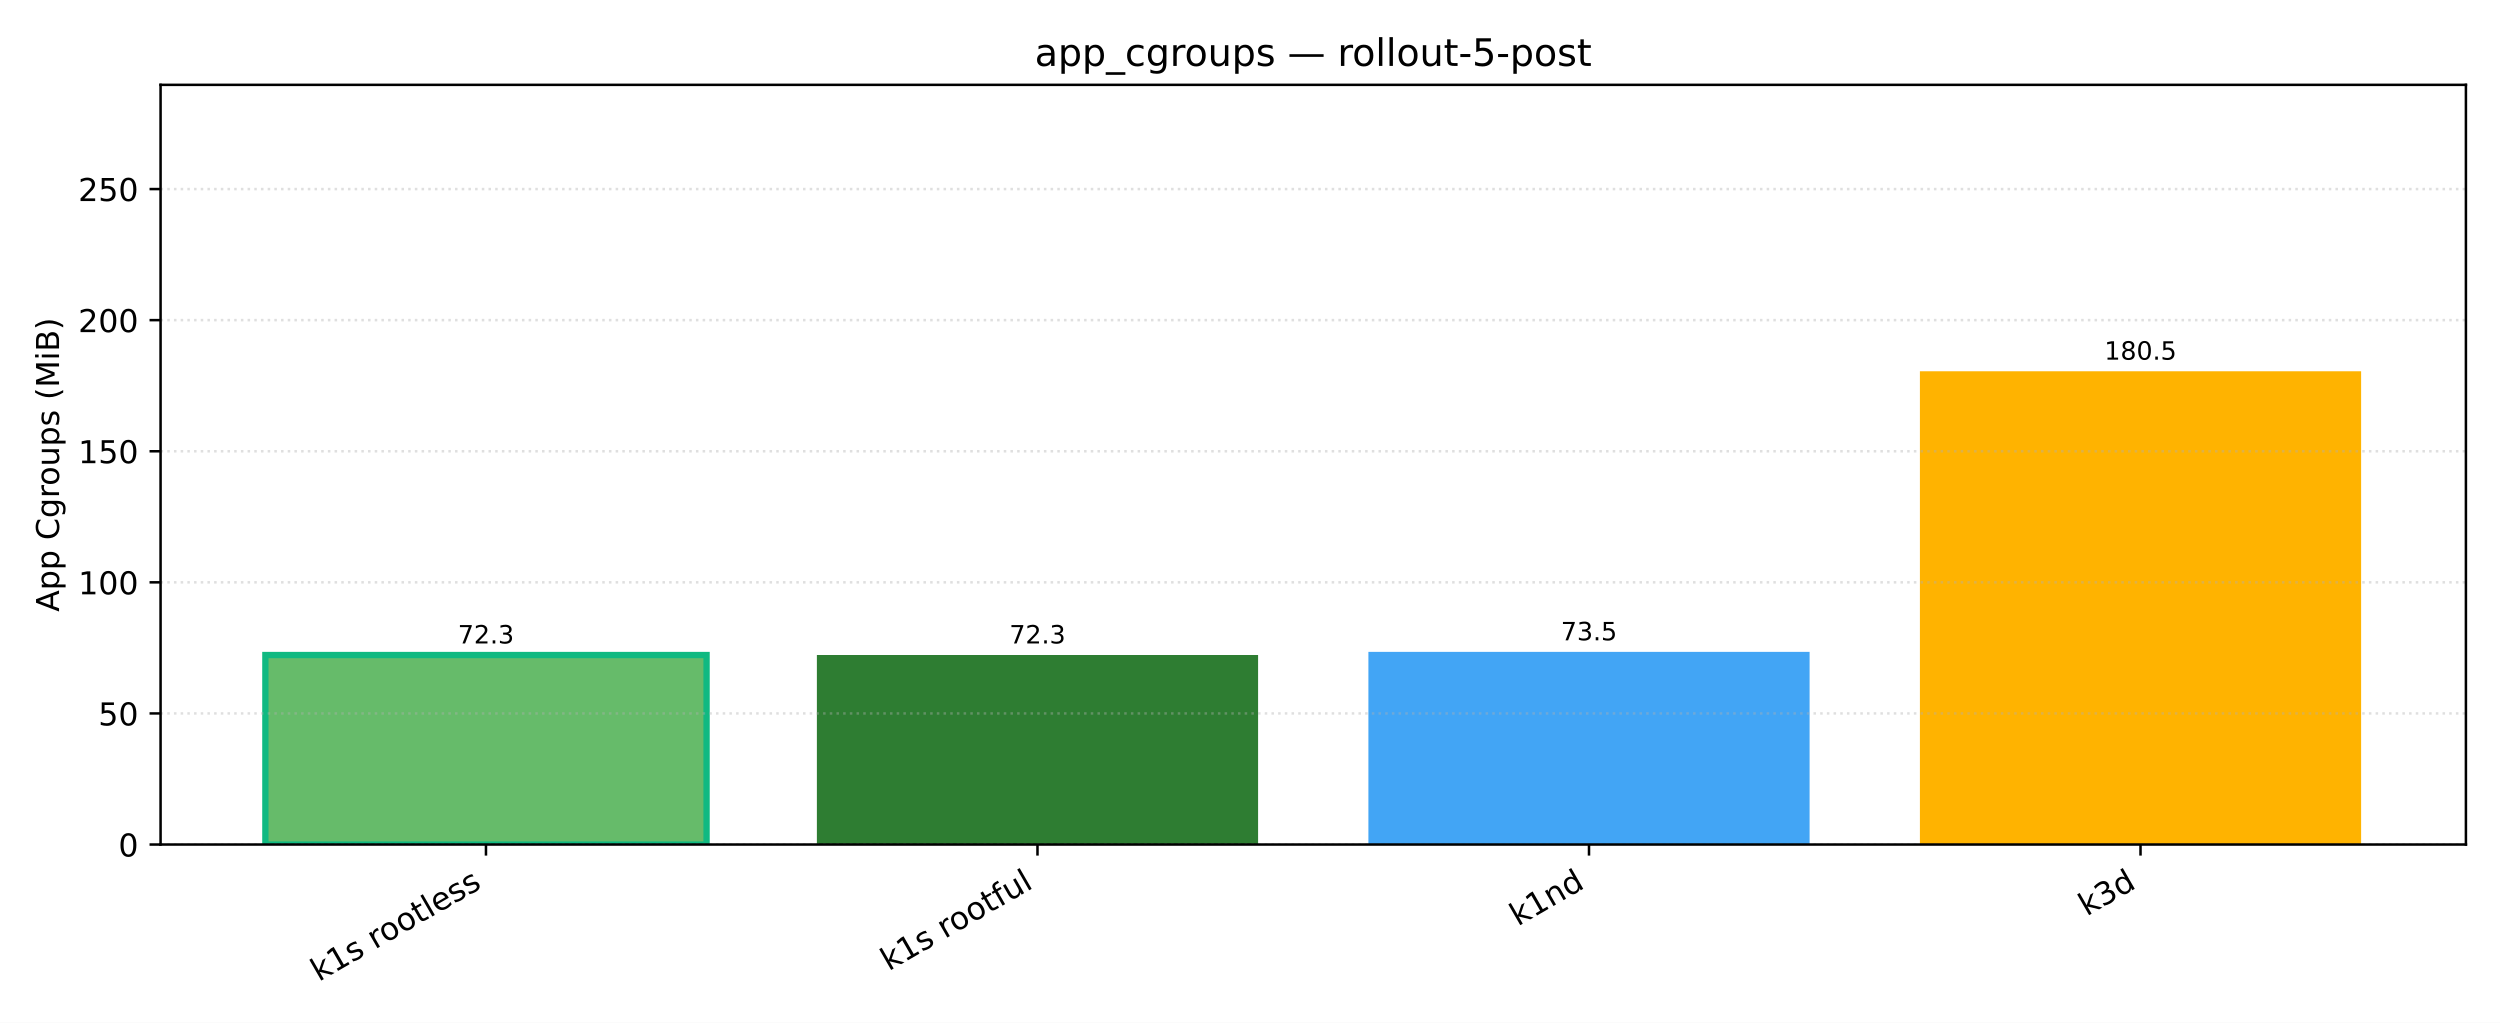
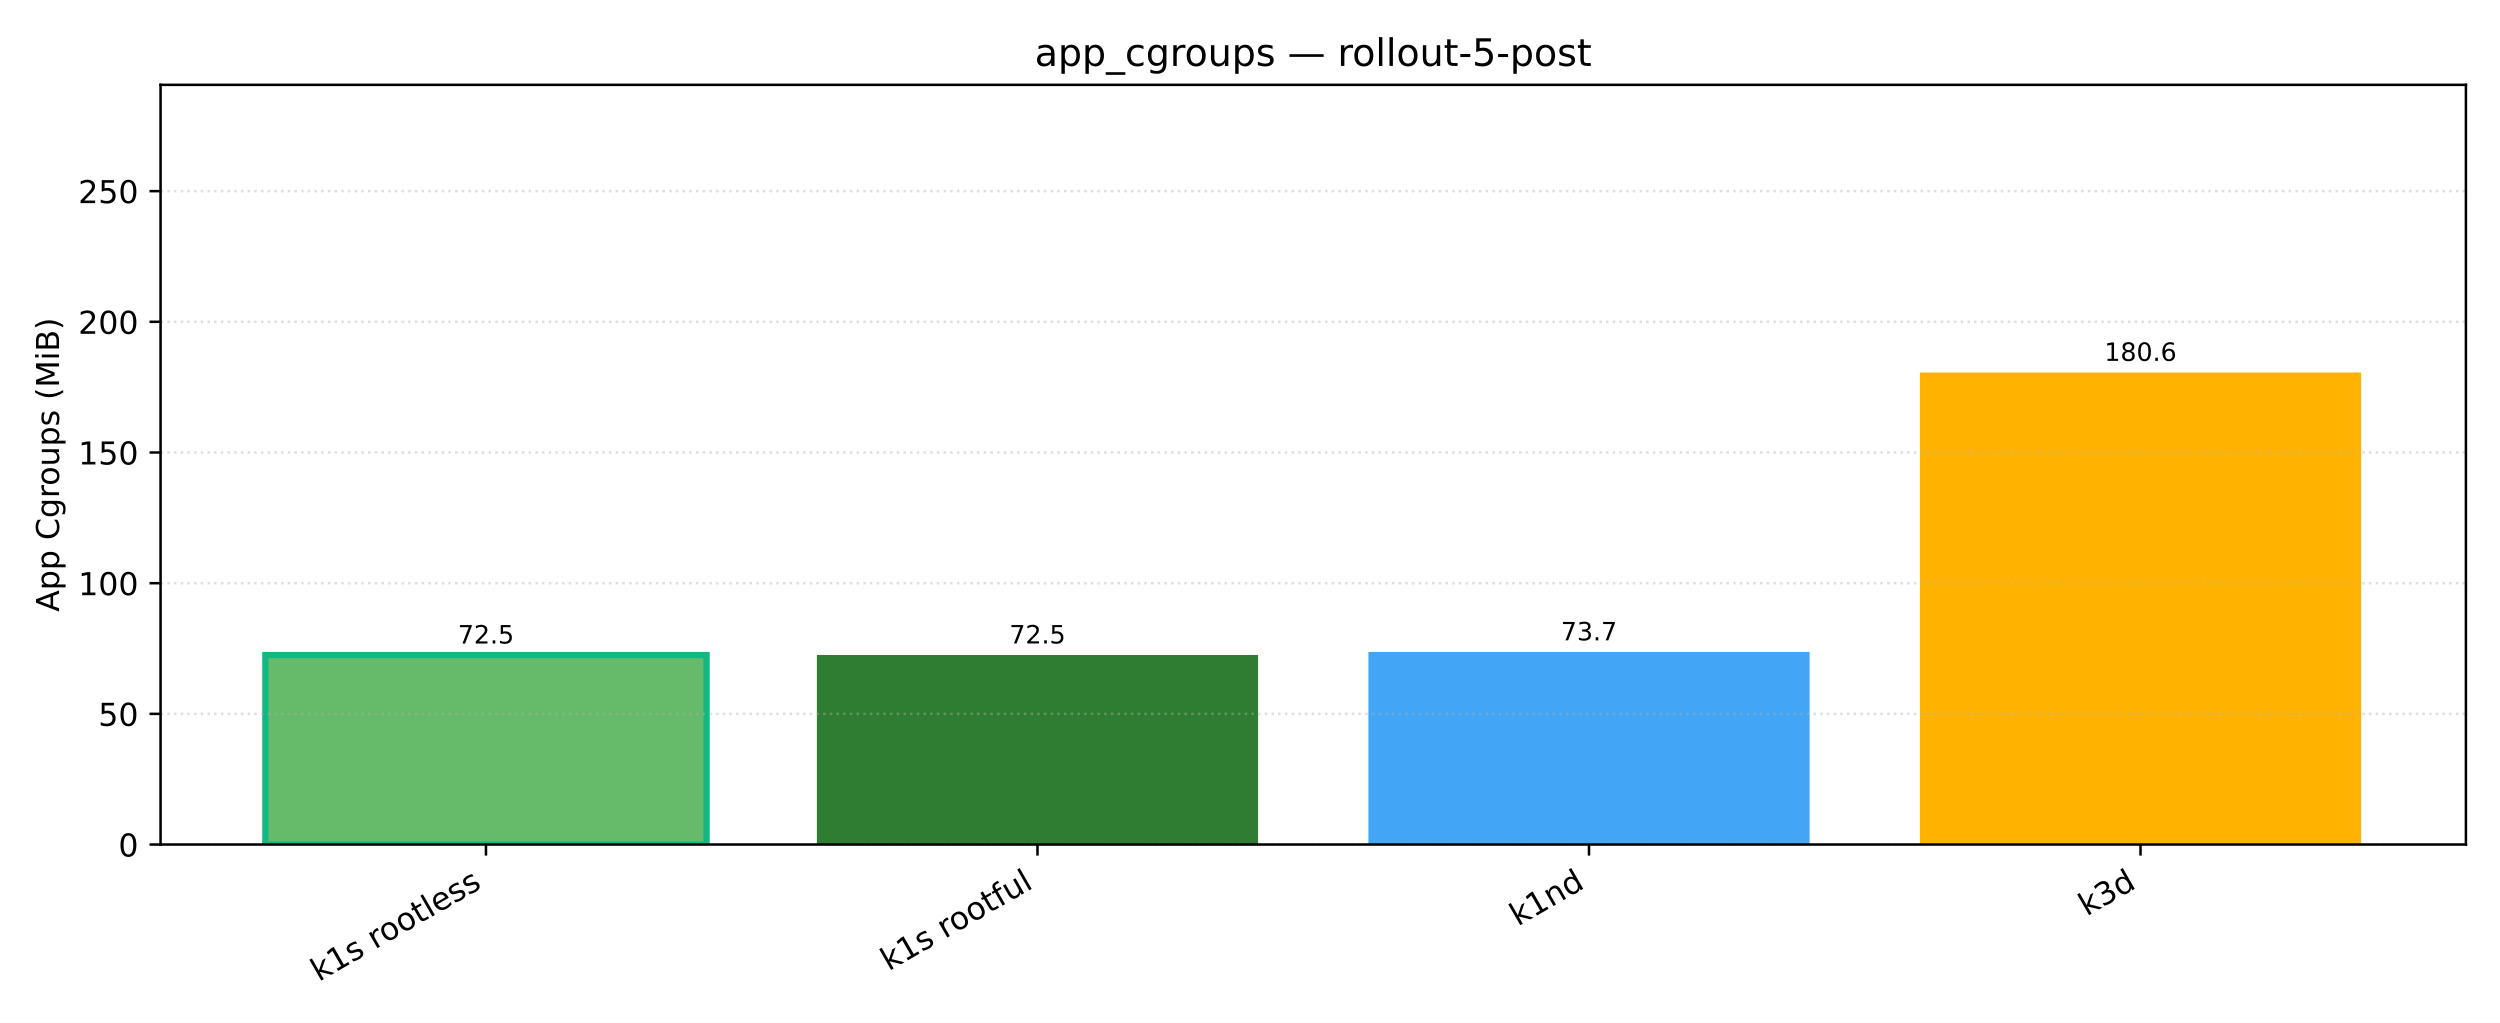
<svg xmlns="http://www.w3.org/2000/svg" xmlns:xlink="http://www.w3.org/1999/xlink" width="792pt" height="324pt" viewBox="0 0 792 324" version="1.1">
  <defs>
    <style type="text/css">*{stroke-linejoin: round; stroke-linecap: butt}</style>
  </defs>
  <g id="figure_1">
    <g id="patch_1">
      <path d="M 0 324  L 792 324  L 792 0  L 0 0  z " style="fill: #ffffff" />
    </g>
    <g id="axes_1">
      <g id="patch_2">
        <path d="M 50.87 267.545  L 781.2 267.545  L 781.2 26.88  L 50.87 26.88  z " style="fill: #ffffff" />
      </g>
      <g id="patch_3">
-         <path d="M 84.067 267.545  L 223.843 267.545  L 223.843 207.517  L 84.067 207.517  z " clip-path="url(#pd3f5d3e80c)" style="fill: #66bb6a; stroke: #10b981; stroke-width: 2; stroke-linejoin: miter" />
+         <path d="M 84.067 267.545  L 223.843 267.545  L 223.843 207.525  L 84.067 207.525  z " clip-path="url(#pb4a57439d7)" style="fill: #66bb6a; stroke: #10b981; stroke-width: 2; stroke-linejoin: miter" />
      </g>
      <g id="patch_4">
-         <path d="M 258.787 267.545  L 398.563 267.545  L 398.563 207.514  L 258.787 207.514  z " clip-path="url(#pd3f5d3e80c)" style="fill: #2e7d32" />
+         <path d="M 258.787 267.545  L 398.563 267.545  L 398.563 207.509  L 258.787 207.509  z " clip-path="url(#pb4a57439d7)" style="fill: #2e7d32" />
      </g>
      <g id="patch_5">
-         <path d="M 433.507 267.545  L 573.283 267.545  L 573.283 206.514  L 433.507 206.514  z " clip-path="url(#pd3f5d3e80c)" style="fill: #42a5f5" />
+         <path d="M 433.507 267.545  L 573.283 267.545  L 573.283 206.529  L 433.507 206.529  z " clip-path="url(#pb4a57439d7)" style="fill: #42a5f5" />
      </g>
      <g id="patch_6">
-         <path d="M 608.227 267.545  L 748.003 267.545  L 748.003 117.612  L 608.227 117.612  z " clip-path="url(#pd3f5d3e80c)" style="fill: #ffb300" />
+         <path d="M 608.227 267.545  L 748.003 267.545  L 748.003 117.99  L 608.227 117.99  z " clip-path="url(#pb4a57439d7)" style="fill: #ffb300" />
      </g>
      <g id="matplotlib.axis_1">
        <g id="xtick_1">
          <g id="line2d_1">
            <defs>
-               <path id="m9a0c868808" d="M 0 0  L 0 3.5  " style="stroke: #000000; stroke-width: 0.8" />
+               <path id="m81e47a0aa5" d="M 0 0  L 0 3.5  " style="stroke: #000000; stroke-width: 0.8" />
            </defs>
            <g>
-               <use xlink:href="#m9a0c868808" x="153.955" y="267.545" style="stroke: #000000; stroke-width: 0.8" />
+               <use xlink:href="#m81e47a0aa5" x="153.955" y="267.545" style="stroke: #000000; stroke-width: 0.8" />
            </g>
          </g>
          <g id="text_1">
            <g transform="translate(101.0103 311.0931) rotate(-30) scale(0.1 -0.1)">
              <defs>
                <path id="DejaVuSans-6b" d="M 581 4863  L 1159 4863  L 1159 1991  L 2875 3500  L 3609 3500  L 1753 1863  L 3688 0  L 2938 0  L 1159 1709  L 1159 0  L 581 0  L 581 4863  z " transform="scale(0.015625)" />
                <path id="DejaVuSans-31" d="M 794 531  L 1825 531  L 1825 4091  L 703 3866  L 703 4441  L 1819 4666  L 2450 4666  L 2450 531  L 3481 531  L 3481 0  L 794 0  L 794 531  z " transform="scale(0.015625)" />
                <path id="DejaVuSans-73" d="M 2834 3397  L 2834 2853  Q 2591 2978 2328 3040  Q 2066 3103 1784 3103  Q 1356 3103 1142 2972  Q 928 2841 928 2578  Q 928 2378 1081 2264  Q 1234 2150 1697 2047  L 1894 2003  Q 2506 1872 2764 1633  Q 3022 1394 3022 966  Q 3022 478 2636 193  Q 2250 -91 1575 -91  Q 1294 -91 989 -36  Q 684 19 347 128  L 347 722  Q 666 556 975 473  Q 1284 391 1588 391  Q 1994 391 2212 530  Q 2431 669 2431 922  Q 2431 1156 2273 1281  Q 2116 1406 1581 1522  L 1381 1569  Q 847 1681 609 1914  Q 372 2147 372 2553  Q 372 3047 722 3315  Q 1072 3584 1716 3584  Q 2034 3584 2315 3537  Q 2597 3491 2834 3397  z " transform="scale(0.015625)" />
                <path id="DejaVuSans-20" transform="scale(0.015625)" />
                <path id="DejaVuSans-72" d="M 2631 2963  Q 2534 3019 2420 3045  Q 2306 3072 2169 3072  Q 1681 3072 1420 2755  Q 1159 2438 1159 1844  L 1159 0  L 581 0  L 581 3500  L 1159 3500  L 1159 2956  Q 1341 3275 1631 3429  Q 1922 3584 2338 3584  Q 2397 3584 2469 3576  Q 2541 3569 2628 3553  L 2631 2963  z " transform="scale(0.015625)" />
                <path id="DejaVuSans-6f" d="M 1959 3097  Q 1497 3097 1228 2736  Q 959 2375 959 1747  Q 959 1119 1226 758  Q 1494 397 1959 397  Q 2419 397 2687 759  Q 2956 1122 2956 1747  Q 2956 2369 2687 2733  Q 2419 3097 1959 3097  z M 1959 3584  Q 2709 3584 3137 3096  Q 3566 2609 3566 1747  Q 3566 888 3137 398  Q 2709 -91 1959 -91  Q 1206 -91 779 398  Q 353 888 353 1747  Q 353 2609 779 3096  Q 1206 3584 1959 3584  z " transform="scale(0.015625)" />
                <path id="DejaVuSans-74" d="M 1172 4494  L 1172 3500  L 2356 3500  L 2356 3053  L 1172 3053  L 1172 1153  Q 1172 725 1289 603  Q 1406 481 1766 481  L 2356 481  L 2356 0  L 1766 0  Q 1100 0 847 248  Q 594 497 594 1153  L 594 3053  L 172 3053  L 172 3500  L 594 3500  L 594 4494  L 1172 4494  z " transform="scale(0.015625)" />
                <path id="DejaVuSans-6c" d="M 603 4863  L 1178 4863  L 1178 0  L 603 0  L 603 4863  z " transform="scale(0.015625)" />
                <path id="DejaVuSans-65" d="M 3597 1894  L 3597 1613  L 953 1613  Q 991 1019 1311 708  Q 1631 397 2203 397  Q 2534 397 2845 478  Q 3156 559 3463 722  L 3463 178  Q 3153 47 2828 -22  Q 2503 -91 2169 -91  Q 1331 -91 842 396  Q 353 884 353 1716  Q 353 2575 817 3079  Q 1281 3584 2069 3584  Q 2775 3584 3186 3129  Q 3597 2675 3597 1894  z M 3022 2063  Q 3016 2534 2758 2815  Q 2500 3097 2075 3097  Q 1594 3097 1305 2825  Q 1016 2553 972 2059  L 3022 2063  z " transform="scale(0.015625)" />
              </defs>
              <use xlink:href="#DejaVuSans-6b" />
              <use xlink:href="#DejaVuSans-31" transform="translate(57.91016 0)" />
              <use xlink:href="#DejaVuSans-73" transform="translate(121.5332 0)" />
              <use xlink:href="#DejaVuSans-20" transform="translate(173.6328 0)" />
              <use xlink:href="#DejaVuSans-72" transform="translate(205.4199 0)" />
              <use xlink:href="#DejaVuSans-6f" transform="translate(244.2832 0)" />
              <use xlink:href="#DejaVuSans-6f" transform="translate(305.4648 0)" />
              <use xlink:href="#DejaVuSans-74" transform="translate(366.6465 0)" />
              <use xlink:href="#DejaVuSans-6c" transform="translate(405.8555 0)" />
              <use xlink:href="#DejaVuSans-65" transform="translate(433.6387 0)" />
              <use xlink:href="#DejaVuSans-73" transform="translate(495.1621 0)" />
              <use xlink:href="#DejaVuSans-73" transform="translate(547.2617 0)" />
            </g>
          </g>
        </g>
        <g id="xtick_2">
          <g id="line2d_2">
            <g>
-               <use xlink:href="#m9a0c868808" x="328.675" y="267.545" style="stroke: #000000; stroke-width: 0.8" />
+               <use xlink:href="#m81e47a0aa5" x="328.675" y="267.545" style="stroke: #000000; stroke-width: 0.8" />
            </g>
          </g>
          <g id="text_2">
            <g transform="translate(281.545 307.7361) rotate(-30) scale(0.1 -0.1)">
              <defs>
                <path id="DejaVuSans-66" d="M 2375 4863  L 2375 4384  L 1825 4384  Q 1516 4384 1395 4259  Q 1275 4134 1275 3809  L 1275 3500  L 2222 3500  L 2222 3053  L 1275 3053  L 1275 0  L 697 0  L 697 3053  L 147 3053  L 147 3500  L 697 3500  L 697 3744  Q 697 4328 969 4595  Q 1241 4863 1831 4863  L 2375 4863  z " transform="scale(0.015625)" />
                <path id="DejaVuSans-75" d="M 544 1381  L 544 3500  L 1119 3500  L 1119 1403  Q 1119 906 1312 657  Q 1506 409 1894 409  Q 2359 409 2629 706  Q 2900 1003 2900 1516  L 2900 3500  L 3475 3500  L 3475 0  L 2900 0  L 2900 538  Q 2691 219 2414 64  Q 2138 -91 1772 -91  Q 1169 -91 856 284  Q 544 659 544 1381  z M 1991 3584  L 1991 3584  z " transform="scale(0.015625)" />
              </defs>
              <use xlink:href="#DejaVuSans-6b" />
              <use xlink:href="#DejaVuSans-31" transform="translate(57.91016 0)" />
              <use xlink:href="#DejaVuSans-73" transform="translate(121.5332 0)" />
              <use xlink:href="#DejaVuSans-20" transform="translate(173.6328 0)" />
              <use xlink:href="#DejaVuSans-72" transform="translate(205.4199 0)" />
              <use xlink:href="#DejaVuSans-6f" transform="translate(244.2832 0)" />
              <use xlink:href="#DejaVuSans-6f" transform="translate(305.4648 0)" />
              <use xlink:href="#DejaVuSans-74" transform="translate(366.6465 0)" />
              <use xlink:href="#DejaVuSans-66" transform="translate(405.8555 0)" />
              <use xlink:href="#DejaVuSans-75" transform="translate(441.0605 0)" />
              <use xlink:href="#DejaVuSans-6c" transform="translate(504.4395 0)" />
            </g>
          </g>
        </g>
        <g id="xtick_3">
          <g id="line2d_3">
            <g>
-               <use xlink:href="#m9a0c868808" x="503.395" y="267.545" style="stroke: #000000; stroke-width: 0.8" />
+               <use xlink:href="#m81e47a0aa5" x="503.395" y="267.545" style="stroke: #000000; stroke-width: 0.8" />
            </g>
          </g>
          <g id="text_3">
            <g transform="translate(480.8439 293.5454) rotate(-30) scale(0.1 -0.1)">
              <defs>
                <path id="DejaVuSans-6e" d="M 3513 2113  L 3513 0  L 2938 0  L 2938 2094  Q 2938 2591 2744 2837  Q 2550 3084 2163 3084  Q 1697 3084 1428 2787  Q 1159 2491 1159 1978  L 1159 0  L 581 0  L 581 3500  L 1159 3500  L 1159 2956  Q 1366 3272 1645 3428  Q 1925 3584 2291 3584  Q 2894 3584 3203 3211  Q 3513 2838 3513 2113  z " transform="scale(0.015625)" />
                <path id="DejaVuSans-64" d="M 2906 2969  L 2906 4863  L 3481 4863  L 3481 0  L 2906 0  L 2906 525  Q 2725 213 2448 61  Q 2172 -91 1784 -91  Q 1150 -91 751 415  Q 353 922 353 1747  Q 353 2572 751 3078  Q 1150 3584 1784 3584  Q 2172 3584 2448 3432  Q 2725 3281 2906 2969  z M 947 1747  Q 947 1113 1208 752  Q 1469 391 1925 391  Q 2381 391 2643 752  Q 2906 1113 2906 1747  Q 2906 2381 2643 2742  Q 2381 3103 1925 3103  Q 1469 3103 1208 2742  Q 947 2381 947 1747  z " transform="scale(0.015625)" />
              </defs>
              <use xlink:href="#DejaVuSans-6b" />
              <use xlink:href="#DejaVuSans-31" transform="translate(57.91016 0)" />
              <use xlink:href="#DejaVuSans-6e" transform="translate(121.5332 0)" />
              <use xlink:href="#DejaVuSans-64" transform="translate(184.9121 0)" />
            </g>
          </g>
        </g>
        <g id="xtick_4">
          <g id="line2d_4">
            <g>
-               <use xlink:href="#m9a0c868808" x="678.115" y="267.545" style="stroke: #000000; stroke-width: 0.8" />
+               <use xlink:href="#m81e47a0aa5" x="678.115" y="267.545" style="stroke: #000000; stroke-width: 0.8" />
            </g>
          </g>
          <g id="text_4">
            <g transform="translate(661.0525 290.3767) rotate(-30) scale(0.1 -0.1)">
              <defs>
                <path id="DejaVuSans-33" d="M 2597 2516  Q 3050 2419 3304 2112  Q 3559 1806 3559 1356  Q 3559 666 3084 287  Q 2609 -91 1734 -91  Q 1441 -91 1130 -33  Q 819 25 488 141  L 488 750  Q 750 597 1062 519  Q 1375 441 1716 441  Q 2309 441 2620 675  Q 2931 909 2931 1356  Q 2931 1769 2642 2001  Q 2353 2234 1838 2234  L 1294 2234  L 1294 2753  L 1863 2753  Q 2328 2753 2575 2939  Q 2822 3125 2822 3475  Q 2822 3834 2567 4026  Q 2313 4219 1838 4219  Q 1578 4219 1281 4162  Q 984 4106 628 3988  L 628 4550  Q 988 4650 1302 4700  Q 1616 4750 1894 4750  Q 2613 4750 3031 4423  Q 3450 4097 3450 3541  Q 3450 3153 3228 2886  Q 3006 2619 2597 2516  z " transform="scale(0.015625)" />
              </defs>
              <use xlink:href="#DejaVuSans-6b" />
              <use xlink:href="#DejaVuSans-33" transform="translate(57.91016 0)" />
              <use xlink:href="#DejaVuSans-64" transform="translate(121.5332 0)" />
            </g>
          </g>
        </g>
      </g>
      <g id="matplotlib.axis_2">
        <g id="ytick_1">
          <g id="line2d_5">
-             <path d="M 50.87 267.545  L 781.2 267.545  " clip-path="url(#pd3f5d3e80c)" style="fill: none; stroke-dasharray: 0.8,1.32; stroke-dashoffset: 0; stroke: #b0b0b0; stroke-opacity: 0.4; stroke-width: 0.8" />
+             <path d="M 50.87 267.545  L 781.2 267.545  " clip-path="url(#pb4a57439d7)" style="fill: none; stroke-dasharray: 0.8,1.32; stroke-dashoffset: 0; stroke: #b0b0b0; stroke-opacity: 0.4; stroke-width: 0.8" />
          </g>
          <g id="line2d_6">
            <defs>
-               <path id="m226163081f" d="M 0 0  L -3.5 0  " style="stroke: #000000; stroke-width: 0.8" />
+               <path id="m244b6876c8" d="M 0 0  L -3.5 0  " style="stroke: #000000; stroke-width: 0.8" />
            </defs>
            <g>
-               <use xlink:href="#m226163081f" x="50.87" y="267.545" style="stroke: #000000; stroke-width: 0.8" />
+               <use xlink:href="#m244b6876c8" x="50.87" y="267.545" style="stroke: #000000; stroke-width: 0.8" />
            </g>
          </g>
          <g id="text_5">
            <g transform="translate(37.5075 271.3447) scale(0.1 -0.1)">
              <defs>
                <path id="DejaVuSans-30" d="M 2034 4250  Q 1547 4250 1301 3770  Q 1056 3291 1056 2328  Q 1056 1369 1301 889  Q 1547 409 2034 409  Q 2525 409 2770 889  Q 3016 1369 3016 2328  Q 3016 3291 2770 3770  Q 2525 4250 2034 4250  z M 2034 4750  Q 2819 4750 3233 4129  Q 3647 3509 3647 2328  Q 3647 1150 3233 529  Q 2819 -91 2034 -91  Q 1250 -91 836 529  Q 422 1150 422 2328  Q 422 3509 836 4129  Q 1250 4750 2034 4750  z " transform="scale(0.015625)" />
              </defs>
              <use xlink:href="#DejaVuSans-30" />
            </g>
          </g>
        </g>
        <g id="ytick_2">
          <g id="line2d_7">
-             <path d="M 50.87 226.014  L 781.2 226.014  " clip-path="url(#pd3f5d3e80c)" style="fill: none; stroke-dasharray: 0.8,1.32; stroke-dashoffset: 0; stroke: #b0b0b0; stroke-opacity: 0.4; stroke-width: 0.8" />
+             <path d="M 50.87 226.148  L 781.2 226.148  " clip-path="url(#pb4a57439d7)" style="fill: none; stroke-dasharray: 0.8,1.32; stroke-dashoffset: 0; stroke: #b0b0b0; stroke-opacity: 0.4; stroke-width: 0.8" />
          </g>
          <g id="line2d_8">
            <g>
-               <use xlink:href="#m226163081f" x="50.87" y="226.014" style="stroke: #000000; stroke-width: 0.8" />
+               <use xlink:href="#m244b6876c8" x="50.87" y="226.148" style="stroke: #000000; stroke-width: 0.8" />
            </g>
          </g>
          <g id="text_6">
-             <g transform="translate(31.145 229.8137) scale(0.1 -0.1)">
+             <g transform="translate(31.145 229.9471) scale(0.1 -0.1)">
              <defs>
                <path id="DejaVuSans-35" d="M 691 4666  L 3169 4666  L 3169 4134  L 1269 4134  L 1269 2991  Q 1406 3038 1543 3061  Q 1681 3084 1819 3084  Q 2600 3084 3056 2656  Q 3513 2228 3513 1497  Q 3513 744 3044 326  Q 2575 -91 1722 -91  Q 1428 -91 1123 -41  Q 819 9 494 109  L 494 744  Q 775 591 1075 516  Q 1375 441 1709 441  Q 2250 441 2565 725  Q 2881 1009 2881 1497  Q 2881 1984 2565 2268  Q 2250 2553 1709 2553  Q 1456 2553 1204 2497  Q 953 2441 691 2322  L 691 4666  z " transform="scale(0.015625)" />
              </defs>
              <use xlink:href="#DejaVuSans-35" />
              <use xlink:href="#DejaVuSans-30" transform="translate(63.62305 0)" />
            </g>
          </g>
        </g>
        <g id="ytick_3">
          <g id="line2d_9">
-             <path d="M 50.87 184.484  L 781.2 184.484  " clip-path="url(#pd3f5d3e80c)" style="fill: none; stroke-dasharray: 0.8,1.32; stroke-dashoffset: 0; stroke: #b0b0b0; stroke-opacity: 0.4; stroke-width: 0.8" />
+             <path d="M 50.87 184.75  L 781.2 184.75  " clip-path="url(#pb4a57439d7)" style="fill: none; stroke-dasharray: 0.8,1.32; stroke-dashoffset: 0; stroke: #b0b0b0; stroke-opacity: 0.4; stroke-width: 0.8" />
          </g>
          <g id="line2d_10">
            <g>
-               <use xlink:href="#m226163081f" x="50.87" y="184.484" style="stroke: #000000; stroke-width: 0.8" />
+               <use xlink:href="#m244b6876c8" x="50.87" y="184.75" style="stroke: #000000; stroke-width: 0.8" />
            </g>
          </g>
          <g id="text_7">
-             <g transform="translate(24.7825 188.2827) scale(0.1 -0.1)">
+             <g transform="translate(24.7825 188.5495) scale(0.1 -0.1)">
              <use xlink:href="#DejaVuSans-31" />
              <use xlink:href="#DejaVuSans-30" transform="translate(63.62305 0)" />
              <use xlink:href="#DejaVuSans-30" transform="translate(127.2461 0)" />
            </g>
          </g>
        </g>
        <g id="ytick_4">
          <g id="line2d_11">
-             <path d="M 50.87 142.953  L 781.2 142.953  " clip-path="url(#pd3f5d3e80c)" style="fill: none; stroke-dasharray: 0.8,1.32; stroke-dashoffset: 0; stroke: #b0b0b0; stroke-opacity: 0.4; stroke-width: 0.8" />
+             <path d="M 50.87 143.353  L 781.2 143.353  " clip-path="url(#pb4a57439d7)" style="fill: none; stroke-dasharray: 0.8,1.32; stroke-dashoffset: 0; stroke: #b0b0b0; stroke-opacity: 0.4; stroke-width: 0.8" />
          </g>
          <g id="line2d_12">
            <g>
-               <use xlink:href="#m226163081f" x="50.87" y="142.953" style="stroke: #000000; stroke-width: 0.8" />
+               <use xlink:href="#m244b6876c8" x="50.87" y="143.353" style="stroke: #000000; stroke-width: 0.8" />
            </g>
          </g>
          <g id="text_8">
-             <g transform="translate(24.7825 146.7518) scale(0.1 -0.1)">
+             <g transform="translate(24.7825 147.1519) scale(0.1 -0.1)">
              <use xlink:href="#DejaVuSans-31" />
              <use xlink:href="#DejaVuSans-35" transform="translate(63.62305 0)" />
              <use xlink:href="#DejaVuSans-30" transform="translate(127.2461 0)" />
            </g>
          </g>
        </g>
        <g id="ytick_5">
          <g id="line2d_13">
-             <path d="M 50.87 101.422  L 781.2 101.422  " clip-path="url(#pd3f5d3e80c)" style="fill: none; stroke-dasharray: 0.8,1.32; stroke-dashoffset: 0; stroke: #b0b0b0; stroke-opacity: 0.4; stroke-width: 0.8" />
+             <path d="M 50.87 101.955  L 781.2 101.955  " clip-path="url(#pb4a57439d7)" style="fill: none; stroke-dasharray: 0.8,1.32; stroke-dashoffset: 0; stroke: #b0b0b0; stroke-opacity: 0.4; stroke-width: 0.8" />
          </g>
          <g id="line2d_14">
            <g>
-               <use xlink:href="#m226163081f" x="50.87" y="101.422" style="stroke: #000000; stroke-width: 0.8" />
+               <use xlink:href="#m244b6876c8" x="50.87" y="101.955" style="stroke: #000000; stroke-width: 0.8" />
            </g>
          </g>
          <g id="text_9">
-             <g transform="translate(24.7825 105.2208) scale(0.1 -0.1)">
+             <g transform="translate(24.7825 105.7544) scale(0.1 -0.1)">
              <defs>
                <path id="DejaVuSans-32" d="M 1228 531  L 3431 531  L 3431 0  L 469 0  L 469 531  Q 828 903 1448 1529  Q 2069 2156 2228 2338  Q 2531 2678 2651 2914  Q 2772 3150 2772 3378  Q 2772 3750 2511 3984  Q 2250 4219 1831 4219  Q 1534 4219 1204 4116  Q 875 4013 500 3803  L 500 4441  Q 881 4594 1212 4672  Q 1544 4750 1819 4750  Q 2544 4750 2975 4387  Q 3406 4025 3406 3419  Q 3406 3131 3298 2873  Q 3191 2616 2906 2266  Q 2828 2175 2409 1742  Q 1991 1309 1228 531  z " transform="scale(0.015625)" />
              </defs>
              <use xlink:href="#DejaVuSans-32" />
              <use xlink:href="#DejaVuSans-30" transform="translate(63.62305 0)" />
              <use xlink:href="#DejaVuSans-30" transform="translate(127.2461 0)" />
            </g>
          </g>
        </g>
        <g id="ytick_6">
          <g id="line2d_15">
-             <path d="M 50.87 59.891  L 781.2 59.891  " clip-path="url(#pd3f5d3e80c)" style="fill: none; stroke-dasharray: 0.8,1.32; stroke-dashoffset: 0; stroke: #b0b0b0; stroke-opacity: 0.4; stroke-width: 0.8" />
+             <path d="M 50.87 60.558  L 781.2 60.558  " clip-path="url(#pb4a57439d7)" style="fill: none; stroke-dasharray: 0.8,1.32; stroke-dashoffset: 0; stroke: #b0b0b0; stroke-opacity: 0.4; stroke-width: 0.8" />
          </g>
          <g id="line2d_16">
            <g>
-               <use xlink:href="#m226163081f" x="50.87" y="59.891" style="stroke: #000000; stroke-width: 0.8" />
+               <use xlink:href="#m244b6876c8" x="50.87" y="60.558" style="stroke: #000000; stroke-width: 0.8" />
            </g>
          </g>
          <g id="text_10">
-             <g transform="translate(24.7825 63.68985) scale(0.1 -0.1)">
+             <g transform="translate(24.7825 64.3568) scale(0.1 -0.1)">
              <use xlink:href="#DejaVuSans-32" />
              <use xlink:href="#DejaVuSans-35" transform="translate(63.62305 0)" />
              <use xlink:href="#DejaVuSans-30" transform="translate(127.2461 0)" />
            </g>
          </g>
        </g>
        <g id="text_11">
          <g transform="translate(18.70281 193.8104) rotate(-90) scale(0.1 -0.1)">
            <defs>
              <path id="DejaVuSans-41" d="M 2188 4044  L 1331 1722  L 3047 1722  L 2188 4044  z M 1831 4666  L 2547 4666  L 4325 0  L 3669 0  L 3244 1197  L 1141 1197  L 716 0  L 50 0  L 1831 4666  z " transform="scale(0.015625)" />
              <path id="DejaVuSans-70" d="M 1159 525  L 1159 -1331  L 581 -1331  L 581 3500  L 1159 3500  L 1159 2969  Q 1341 3281 1617 3432  Q 1894 3584 2278 3584  Q 2916 3584 3314 3078  Q 3713 2572 3713 1747  Q 3713 922 3314 415  Q 2916 -91 2278 -91  Q 1894 -91 1617 61  Q 1341 213 1159 525  z M 3116 1747  Q 3116 2381 2855 2742  Q 2594 3103 2138 3103  Q 1681 3103 1420 2742  Q 1159 2381 1159 1747  Q 1159 1113 1420 752  Q 1681 391 2138 391  Q 2594 391 2855 752  Q 3116 1113 3116 1747  z " transform="scale(0.015625)" />
              <path id="DejaVuSans-43" d="M 4122 4306  L 4122 3641  Q 3803 3938 3442 4084  Q 3081 4231 2675 4231  Q 1875 4231 1450 3742  Q 1025 3253 1025 2328  Q 1025 1406 1450 917  Q 1875 428 2675 428  Q 3081 428 3442 575  Q 3803 722 4122 1019  L 4122 359  Q 3791 134 3420 21  Q 3050 -91 2638 -91  Q 1578 -91 968 557  Q 359 1206 359 2328  Q 359 3453 968 4101  Q 1578 4750 2638 4750  Q 3056 4750 3426 4639  Q 3797 4528 4122 4306  z " transform="scale(0.015625)" />
              <path id="DejaVuSans-67" d="M 2906 1791  Q 2906 2416 2648 2759  Q 2391 3103 1925 3103  Q 1463 3103 1205 2759  Q 947 2416 947 1791  Q 947 1169 1205 825  Q 1463 481 1925 481  Q 2391 481 2648 825  Q 2906 1169 2906 1791  z M 3481 434  Q 3481 -459 3084 -895  Q 2688 -1331 1869 -1331  Q 1566 -1331 1297 -1286  Q 1028 -1241 775 -1147  L 775 -588  Q 1028 -725 1275 -790  Q 1522 -856 1778 -856  Q 2344 -856 2625 -561  Q 2906 -266 2906 331  L 2906 616  Q 2728 306 2450 153  Q 2172 0 1784 0  Q 1141 0 747 490  Q 353 981 353 1791  Q 353 2603 747 3093  Q 1141 3584 1784 3584  Q 2172 3584 2450 3431  Q 2728 3278 2906 2969  L 2906 3500  L 3481 3500  L 3481 434  z " transform="scale(0.015625)" />
              <path id="DejaVuSans-28" d="M 1984 4856  Q 1566 4138 1362 3434  Q 1159 2731 1159 2009  Q 1159 1288 1364 580  Q 1569 -128 1984 -844  L 1484 -844  Q 1016 -109 783 600  Q 550 1309 550 2009  Q 550 2706 781 3412  Q 1013 4119 1484 4856  L 1984 4856  z " transform="scale(0.015625)" />
              <path id="DejaVuSans-4d" d="M 628 4666  L 1569 4666  L 2759 1491  L 3956 4666  L 4897 4666  L 4897 0  L 4281 0  L 4281 4097  L 3078 897  L 2444 897  L 1241 4097  L 1241 0  L 628 0  L 628 4666  z " transform="scale(0.015625)" />
              <path id="DejaVuSans-69" d="M 603 3500  L 1178 3500  L 1178 0  L 603 0  L 603 3500  z M 603 4863  L 1178 4863  L 1178 4134  L 603 4134  L 603 4863  z " transform="scale(0.015625)" />
              <path id="DejaVuSans-42" d="M 1259 2228  L 1259 519  L 2272 519  Q 2781 519 3026 730  Q 3272 941 3272 1375  Q 3272 1813 3026 2020  Q 2781 2228 2272 2228  L 1259 2228  z M 1259 4147  L 1259 2741  L 2194 2741  Q 2656 2741 2882 2914  Q 3109 3088 3109 3444  Q 3109 3797 2882 3972  Q 2656 4147 2194 4147  L 1259 4147  z M 628 4666  L 2241 4666  Q 2963 4666 3353 4366  Q 3744 4066 3744 3513  Q 3744 3084 3544 2831  Q 3344 2578 2956 2516  Q 3422 2416 3680 2098  Q 3938 1781 3938 1306  Q 3938 681 3513 340  Q 3088 0 2303 0  L 628 0  L 628 4666  z " transform="scale(0.015625)" />
              <path id="DejaVuSans-29" d="M 513 4856  L 1013 4856  Q 1481 4119 1714 3412  Q 1947 2706 1947 2009  Q 1947 1309 1714 600  Q 1481 -109 1013 -844  L 513 -844  Q 928 -128 1133 580  Q 1338 1288 1338 2009  Q 1338 2731 1133 3434  Q 928 4138 513 4856  z " transform="scale(0.015625)" />
            </defs>
            <use xlink:href="#DejaVuSans-41" />
            <use xlink:href="#DejaVuSans-70" transform="translate(68.4082 0)" />
            <use xlink:href="#DejaVuSans-70" transform="translate(131.8848 0)" />
            <use xlink:href="#DejaVuSans-20" transform="translate(195.3613 0)" />
            <use xlink:href="#DejaVuSans-43" transform="translate(227.1484 0)" />
            <use xlink:href="#DejaVuSans-67" transform="translate(296.9727 0)" />
            <use xlink:href="#DejaVuSans-72" transform="translate(360.4492 0)" />
            <use xlink:href="#DejaVuSans-6f" transform="translate(399.3125 0)" />
            <use xlink:href="#DejaVuSans-75" transform="translate(460.4941 0)" />
            <use xlink:href="#DejaVuSans-70" transform="translate(523.873 0)" />
            <use xlink:href="#DejaVuSans-73" transform="translate(587.3496 0)" />
            <use xlink:href="#DejaVuSans-20" transform="translate(639.4492 0)" />
            <use xlink:href="#DejaVuSans-28" transform="translate(671.2363 0)" />
            <use xlink:href="#DejaVuSans-4d" transform="translate(710.25 0)" />
            <use xlink:href="#DejaVuSans-69" transform="translate(796.5293 0)" />
            <use xlink:href="#DejaVuSans-42" transform="translate(824.3125 0)" />
            <use xlink:href="#DejaVuSans-29" transform="translate(892.916 0)" />
          </g>
        </g>
      </g>
      <g id="patch_7">
        <path d="M 50.87 267.545  L 50.87 26.88  " style="fill: none; stroke: #000000; stroke-width: 0.8; stroke-linejoin: miter; stroke-linecap: square" />
      </g>
      <g id="patch_8">
        <path d="M 781.2 267.545  L 781.2 26.88  " style="fill: none; stroke: #000000; stroke-width: 0.8; stroke-linejoin: miter; stroke-linecap: square" />
      </g>
      <g id="patch_9">
        <path d="M 50.87 267.545  L 781.2 267.545  " style="fill: none; stroke: #000000; stroke-width: 0.8; stroke-linejoin: miter; stroke-linecap: square" />
      </g>
      <g id="patch_10">
        <path d="M 50.87 26.88  L 781.2 26.88  " style="fill: none; stroke: #000000; stroke-width: 0.8; stroke-linejoin: miter; stroke-linecap: square" />
      </g>
      <g id="text_12">
-         <g transform="translate(145.0486 203.8532) scale(0.08 -0.08)">
+         <g transform="translate(145.0486 203.8617) scale(0.08 -0.08)">
          <defs>
            <path id="DejaVuSans-37" d="M 525 4666  L 3525 4666  L 3525 4397  L 1831 0  L 1172 0  L 2766 4134  L 525 4134  L 525 4666  z " transform="scale(0.015625)" />
            <path id="DejaVuSans-2e" d="M 684 794  L 1344 794  L 1344 0  L 684 0  L 684 794  z " transform="scale(0.015625)" />
          </defs>
          <use xlink:href="#DejaVuSans-37" />
          <use xlink:href="#DejaVuSans-32" transform="translate(63.62305 0)" />
          <use xlink:href="#DejaVuSans-2e" transform="translate(127.2461 0)" />
-           <use xlink:href="#DejaVuSans-33" transform="translate(159.0332 0)" />
+           <use xlink:href="#DejaVuSans-35" transform="translate(159.0332 0)" />
        </g>
      </g>
      <g id="text_13">
-         <g transform="translate(319.7687 203.85) scale(0.08 -0.08)">
+         <g transform="translate(319.7687 203.8455) scale(0.08 -0.08)">
          <use xlink:href="#DejaVuSans-37" />
          <use xlink:href="#DejaVuSans-32" transform="translate(63.62305 0)" />
          <use xlink:href="#DejaVuSans-2e" transform="translate(127.2461 0)" />
-           <use xlink:href="#DejaVuSans-33" transform="translate(159.0332 0)" />
+           <use xlink:href="#DejaVuSans-35" transform="translate(159.0332 0)" />
        </g>
      </g>
      <g id="text_14">
-         <g transform="translate(494.4888 202.8507) scale(0.08 -0.08)">
+         <g transform="translate(494.4888 202.8656) scale(0.08 -0.08)">
          <use xlink:href="#DejaVuSans-37" />
          <use xlink:href="#DejaVuSans-33" transform="translate(63.62305 0)" />
          <use xlink:href="#DejaVuSans-2e" transform="translate(127.2461 0)" />
-           <use xlink:href="#DejaVuSans-35" transform="translate(159.0332 0)" />
+           <use xlink:href="#DejaVuSans-37" transform="translate(159.0332 0)" />
        </g>
      </g>
      <g id="text_15">
-         <g transform="translate(666.6639 113.9484) scale(0.08 -0.08)">
+         <g transform="translate(666.6639 114.3265) scale(0.08 -0.08)">
          <defs>
            <path id="DejaVuSans-38" d="M 2034 2216  Q 1584 2216 1326 1975  Q 1069 1734 1069 1313  Q 1069 891 1326 650  Q 1584 409 2034 409  Q 2484 409 2743 651  Q 3003 894 3003 1313  Q 3003 1734 2745 1975  Q 2488 2216 2034 2216  z M 1403 2484  Q 997 2584 770 2862  Q 544 3141 544 3541  Q 544 4100 942 4425  Q 1341 4750 2034 4750  Q 2731 4750 3128 4425  Q 3525 4100 3525 3541  Q 3525 3141 3298 2862  Q 3072 2584 2669 2484  Q 3125 2378 3379 2068  Q 3634 1759 3634 1313  Q 3634 634 3220 271  Q 2806 -91 2034 -91  Q 1263 -91 848 271  Q 434 634 434 1313  Q 434 1759 690 2068  Q 947 2378 1403 2484  z M 1172 3481  Q 1172 3119 1398 2916  Q 1625 2713 2034 2713  Q 2441 2713 2670 2916  Q 2900 3119 2900 3481  Q 2900 3844 2670 4047  Q 2441 4250 2034 4250  Q 1625 4250 1398 4047  Q 1172 3844 1172 3481  z " transform="scale(0.015625)" />
+             <path id="DejaVuSans-36" d="M 2113 2584  Q 1688 2584 1439 2293  Q 1191 2003 1191 1497  Q 1191 994 1439 701  Q 1688 409 2113 409  Q 2538 409 2786 701  Q 3034 994 3034 1497  Q 3034 2003 2786 2293  Q 2538 2584 2113 2584  z M 3366 4563  L 3366 3988  Q 3128 4100 2886 4159  Q 2644 4219 2406 4219  Q 1781 4219 1451 3797  Q 1122 3375 1075 2522  Q 1259 2794 1537 2939  Q 1816 3084 2150 3084  Q 2853 3084 3261 2657  Q 3669 2231 3669 1497  Q 3669 778 3244 343  Q 2819 -91 2113 -91  Q 1303 -91 875 529  Q 447 1150 447 2328  Q 447 3434 972 4092  Q 1497 4750 2381 4750  Q 2619 4750 2861 4703  Q 3103 4656 3366 4563  z " transform="scale(0.015625)" />
          </defs>
          <use xlink:href="#DejaVuSans-31" />
          <use xlink:href="#DejaVuSans-38" transform="translate(63.62305 0)" />
          <use xlink:href="#DejaVuSans-30" transform="translate(127.2461 0)" />
          <use xlink:href="#DejaVuSans-2e" transform="translate(190.8691 0)" />
-           <use xlink:href="#DejaVuSans-35" transform="translate(222.6562 0)" />
+           <use xlink:href="#DejaVuSans-36" transform="translate(222.6562 0)" />
        </g>
      </g>
      <g id="text_16">
        <g transform="translate(327.8106 20.88) scale(0.12 -0.12)">
          <defs>
            <path id="DejaVuSans-61" d="M 2194 1759  Q 1497 1759 1228 1600  Q 959 1441 959 1056  Q 959 750 1161 570  Q 1363 391 1709 391  Q 2188 391 2477 730  Q 2766 1069 2766 1631  L 2766 1759  L 2194 1759  z M 3341 1997  L 3341 0  L 2766 0  L 2766 531  Q 2569 213 2275 61  Q 1981 -91 1556 -91  Q 1019 -91 701 211  Q 384 513 384 1019  Q 384 1609 779 1909  Q 1175 2209 1959 2209  L 2766 2209  L 2766 2266  Q 2766 2663 2505 2880  Q 2244 3097 1772 3097  Q 1472 3097 1187 3025  Q 903 2953 641 2809  L 641 3341  Q 956 3463 1253 3523  Q 1550 3584 1831 3584  Q 2591 3584 2966 3190  Q 3341 2797 3341 1997  z " transform="scale(0.015625)" />
            <path id="DejaVuSans-5f" d="M 3263 -1063  L 3263 -1509  L -63 -1509  L -63 -1063  L 3263 -1063  z " transform="scale(0.015625)" />
            <path id="DejaVuSans-63" d="M 3122 3366  L 3122 2828  Q 2878 2963 2633 3030  Q 2388 3097 2138 3097  Q 1578 3097 1268 2742  Q 959 2388 959 1747  Q 959 1106 1268 751  Q 1578 397 2138 397  Q 2388 397 2633 464  Q 2878 531 3122 666  L 3122 134  Q 2881 22 2623 -34  Q 2366 -91 2075 -91  Q 1284 -91 818 406  Q 353 903 353 1747  Q 353 2603 823 3093  Q 1294 3584 2113 3584  Q 2378 3584 2631 3529  Q 2884 3475 3122 3366  z " transform="scale(0.015625)" />
            <path id="DejaVuSans-2014" d="M 313 1978  L 6088 1978  L 6088 1528  L 313 1528  L 313 1978  z " transform="scale(0.015625)" />
            <path id="DejaVuSans-2d" d="M 313 2009  L 1997 2009  L 1997 1497  L 313 1497  L 313 2009  z " transform="scale(0.015625)" />
          </defs>
          <use xlink:href="#DejaVuSans-61" />
          <use xlink:href="#DejaVuSans-70" transform="translate(61.2793 0)" />
          <use xlink:href="#DejaVuSans-70" transform="translate(124.7559 0)" />
          <use xlink:href="#DejaVuSans-5f" transform="translate(188.2324 0)" />
          <use xlink:href="#DejaVuSans-63" transform="translate(238.2324 0)" />
          <use xlink:href="#DejaVuSans-67" transform="translate(293.2129 0)" />
          <use xlink:href="#DejaVuSans-72" transform="translate(356.6895 0)" />
          <use xlink:href="#DejaVuSans-6f" transform="translate(395.5527 0)" />
          <use xlink:href="#DejaVuSans-75" transform="translate(456.7344 0)" />
          <use xlink:href="#DejaVuSans-70" transform="translate(520.1133 0)" />
          <use xlink:href="#DejaVuSans-73" transform="translate(583.5898 0)" />
          <use xlink:href="#DejaVuSans-20" transform="translate(635.6895 0)" />
          <use xlink:href="#DejaVuSans-2014" transform="translate(667.4766 0)" />
          <use xlink:href="#DejaVuSans-20" transform="translate(767.4766 0)" />
          <use xlink:href="#DejaVuSans-72" transform="translate(799.2637 0)" />
          <use xlink:href="#DejaVuSans-6f" transform="translate(838.127 0)" />
          <use xlink:href="#DejaVuSans-6c" transform="translate(899.3086 0)" />
          <use xlink:href="#DejaVuSans-6c" transform="translate(927.0918 0)" />
          <use xlink:href="#DejaVuSans-6f" transform="translate(954.875 0)" />
          <use xlink:href="#DejaVuSans-75" transform="translate(1016.057 0)" />
          <use xlink:href="#DejaVuSans-74" transform="translate(1079.436 0)" />
          <use xlink:href="#DejaVuSans-2d" transform="translate(1118.645 0)" />
          <use xlink:href="#DejaVuSans-35" transform="translate(1154.729 0)" />
          <use xlink:href="#DejaVuSans-2d" transform="translate(1218.352 0)" />
          <use xlink:href="#DejaVuSans-70" transform="translate(1254.436 0)" />
          <use xlink:href="#DejaVuSans-6f" transform="translate(1317.912 0)" />
          <use xlink:href="#DejaVuSans-73" transform="translate(1379.094 0)" />
          <use xlink:href="#DejaVuSans-74" transform="translate(1431.193 0)" />
        </g>
      </g>
    </g>
  </g>
  <defs>
-     <clipPath id="pd3f5d3e80c">
+     <clipPath id="pb4a57439d7">
      <rect x="50.87" y="26.88" width="730.33" height="240.665" />
    </clipPath>
  </defs>
</svg>
